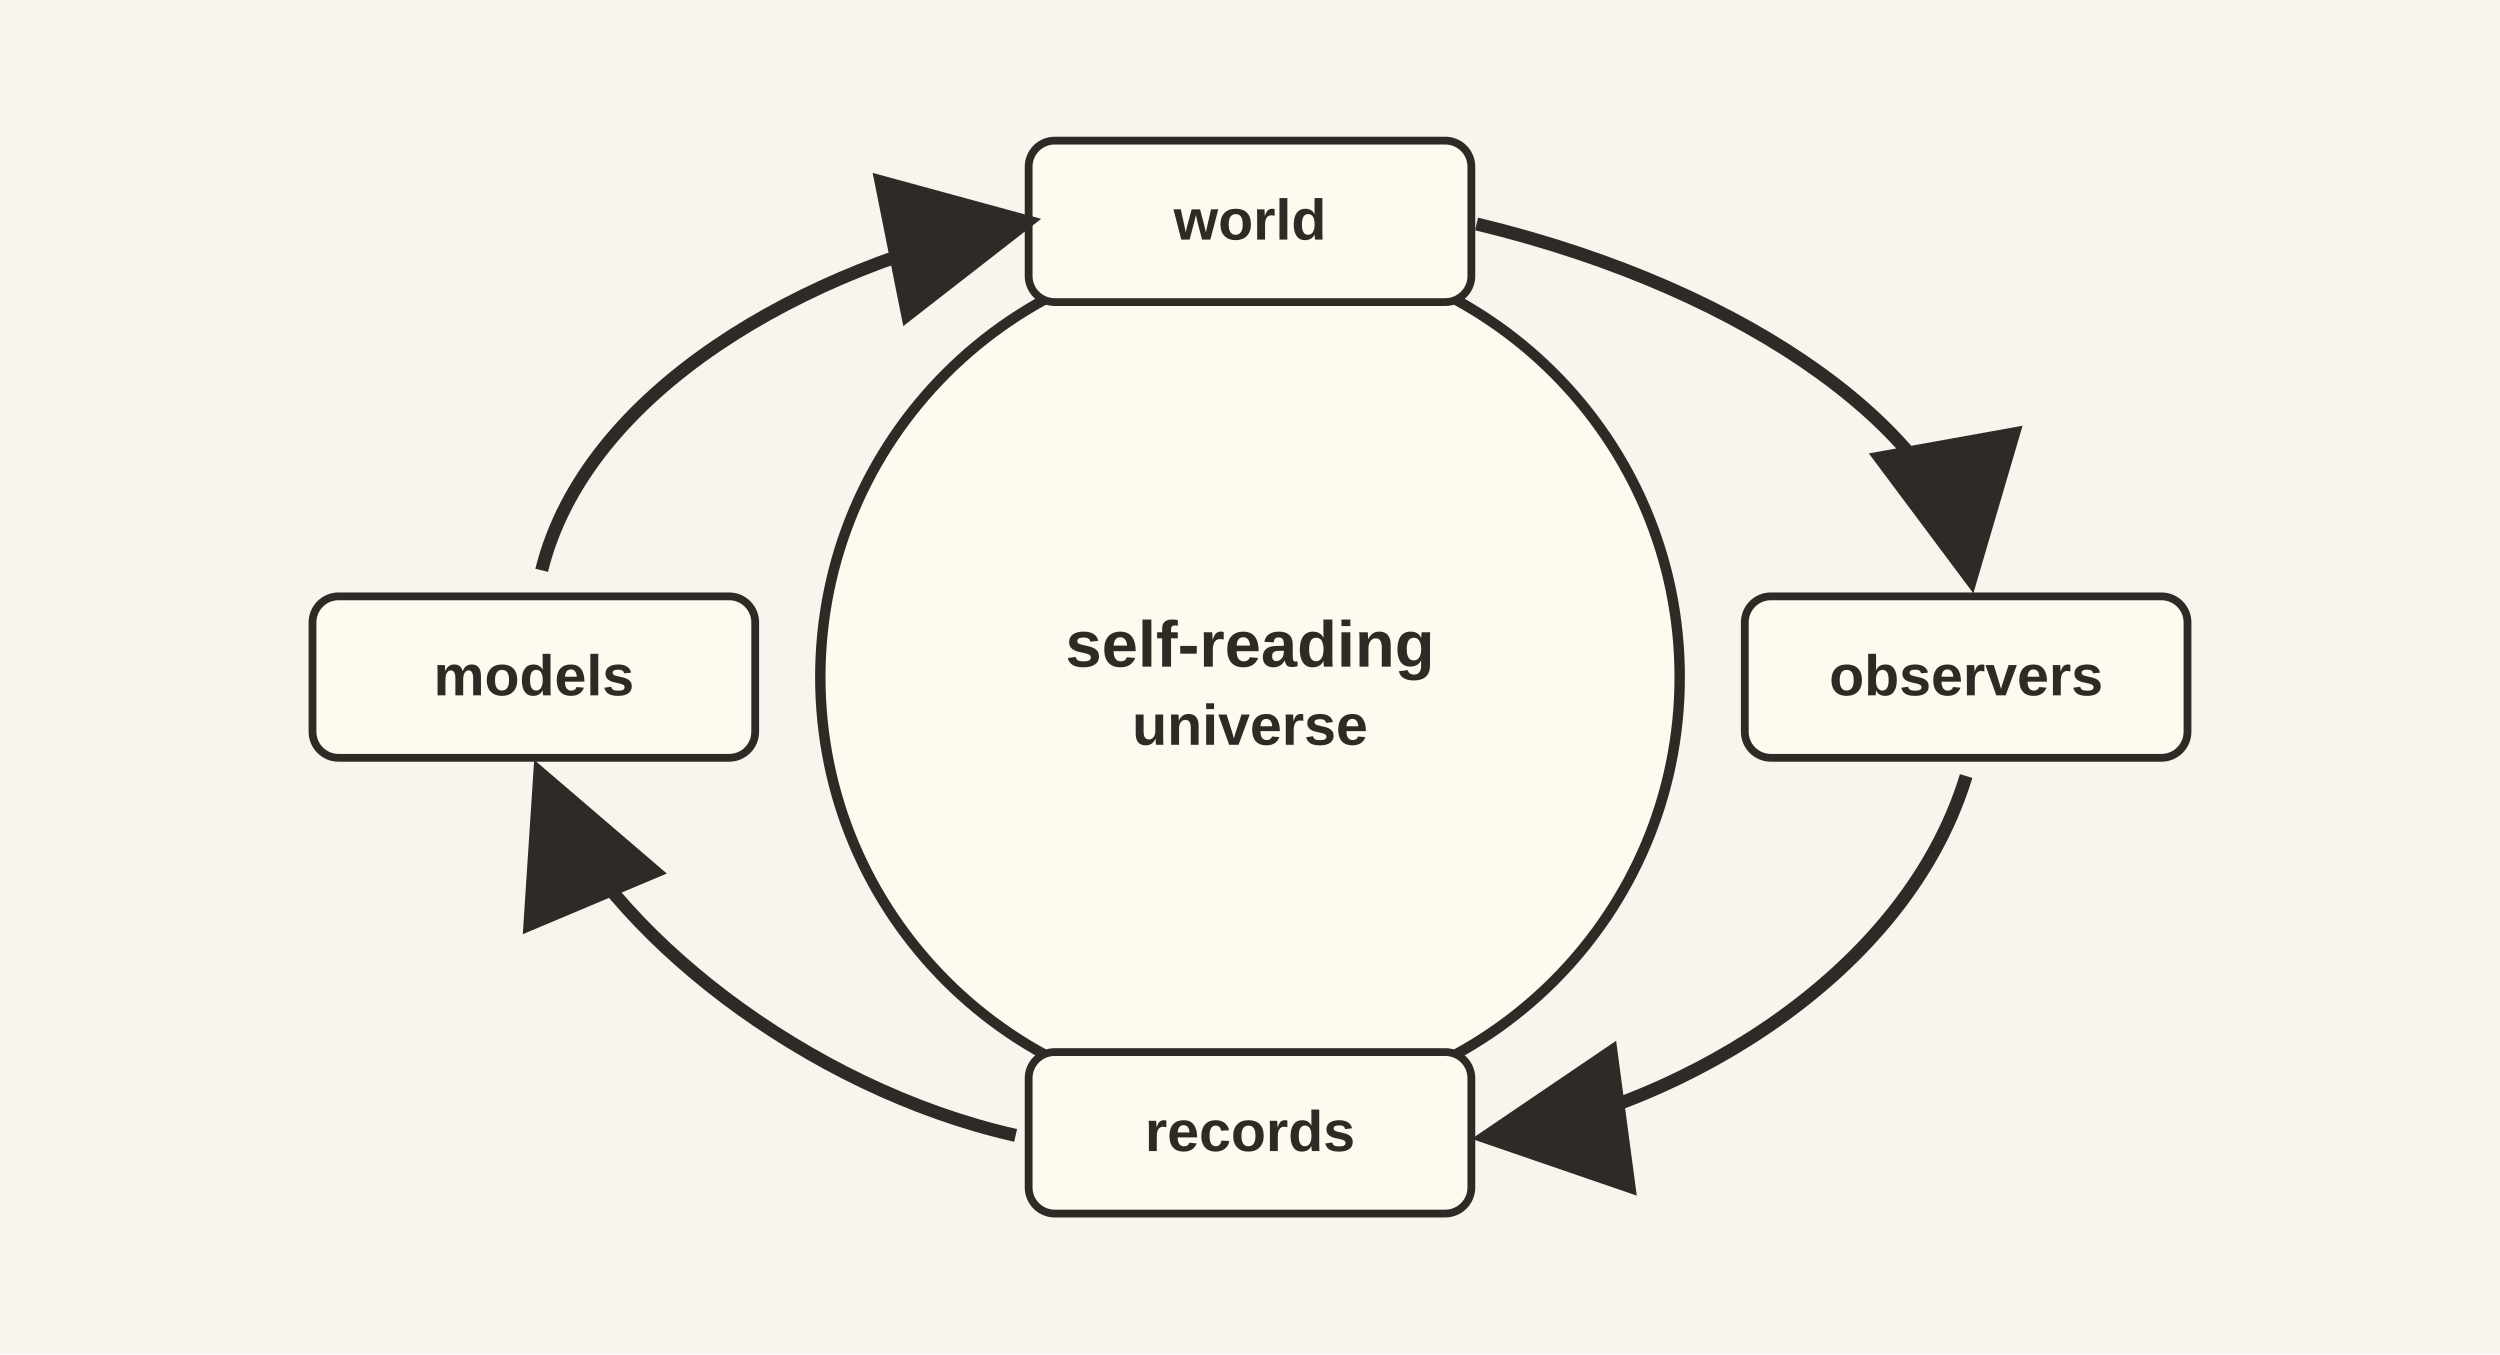
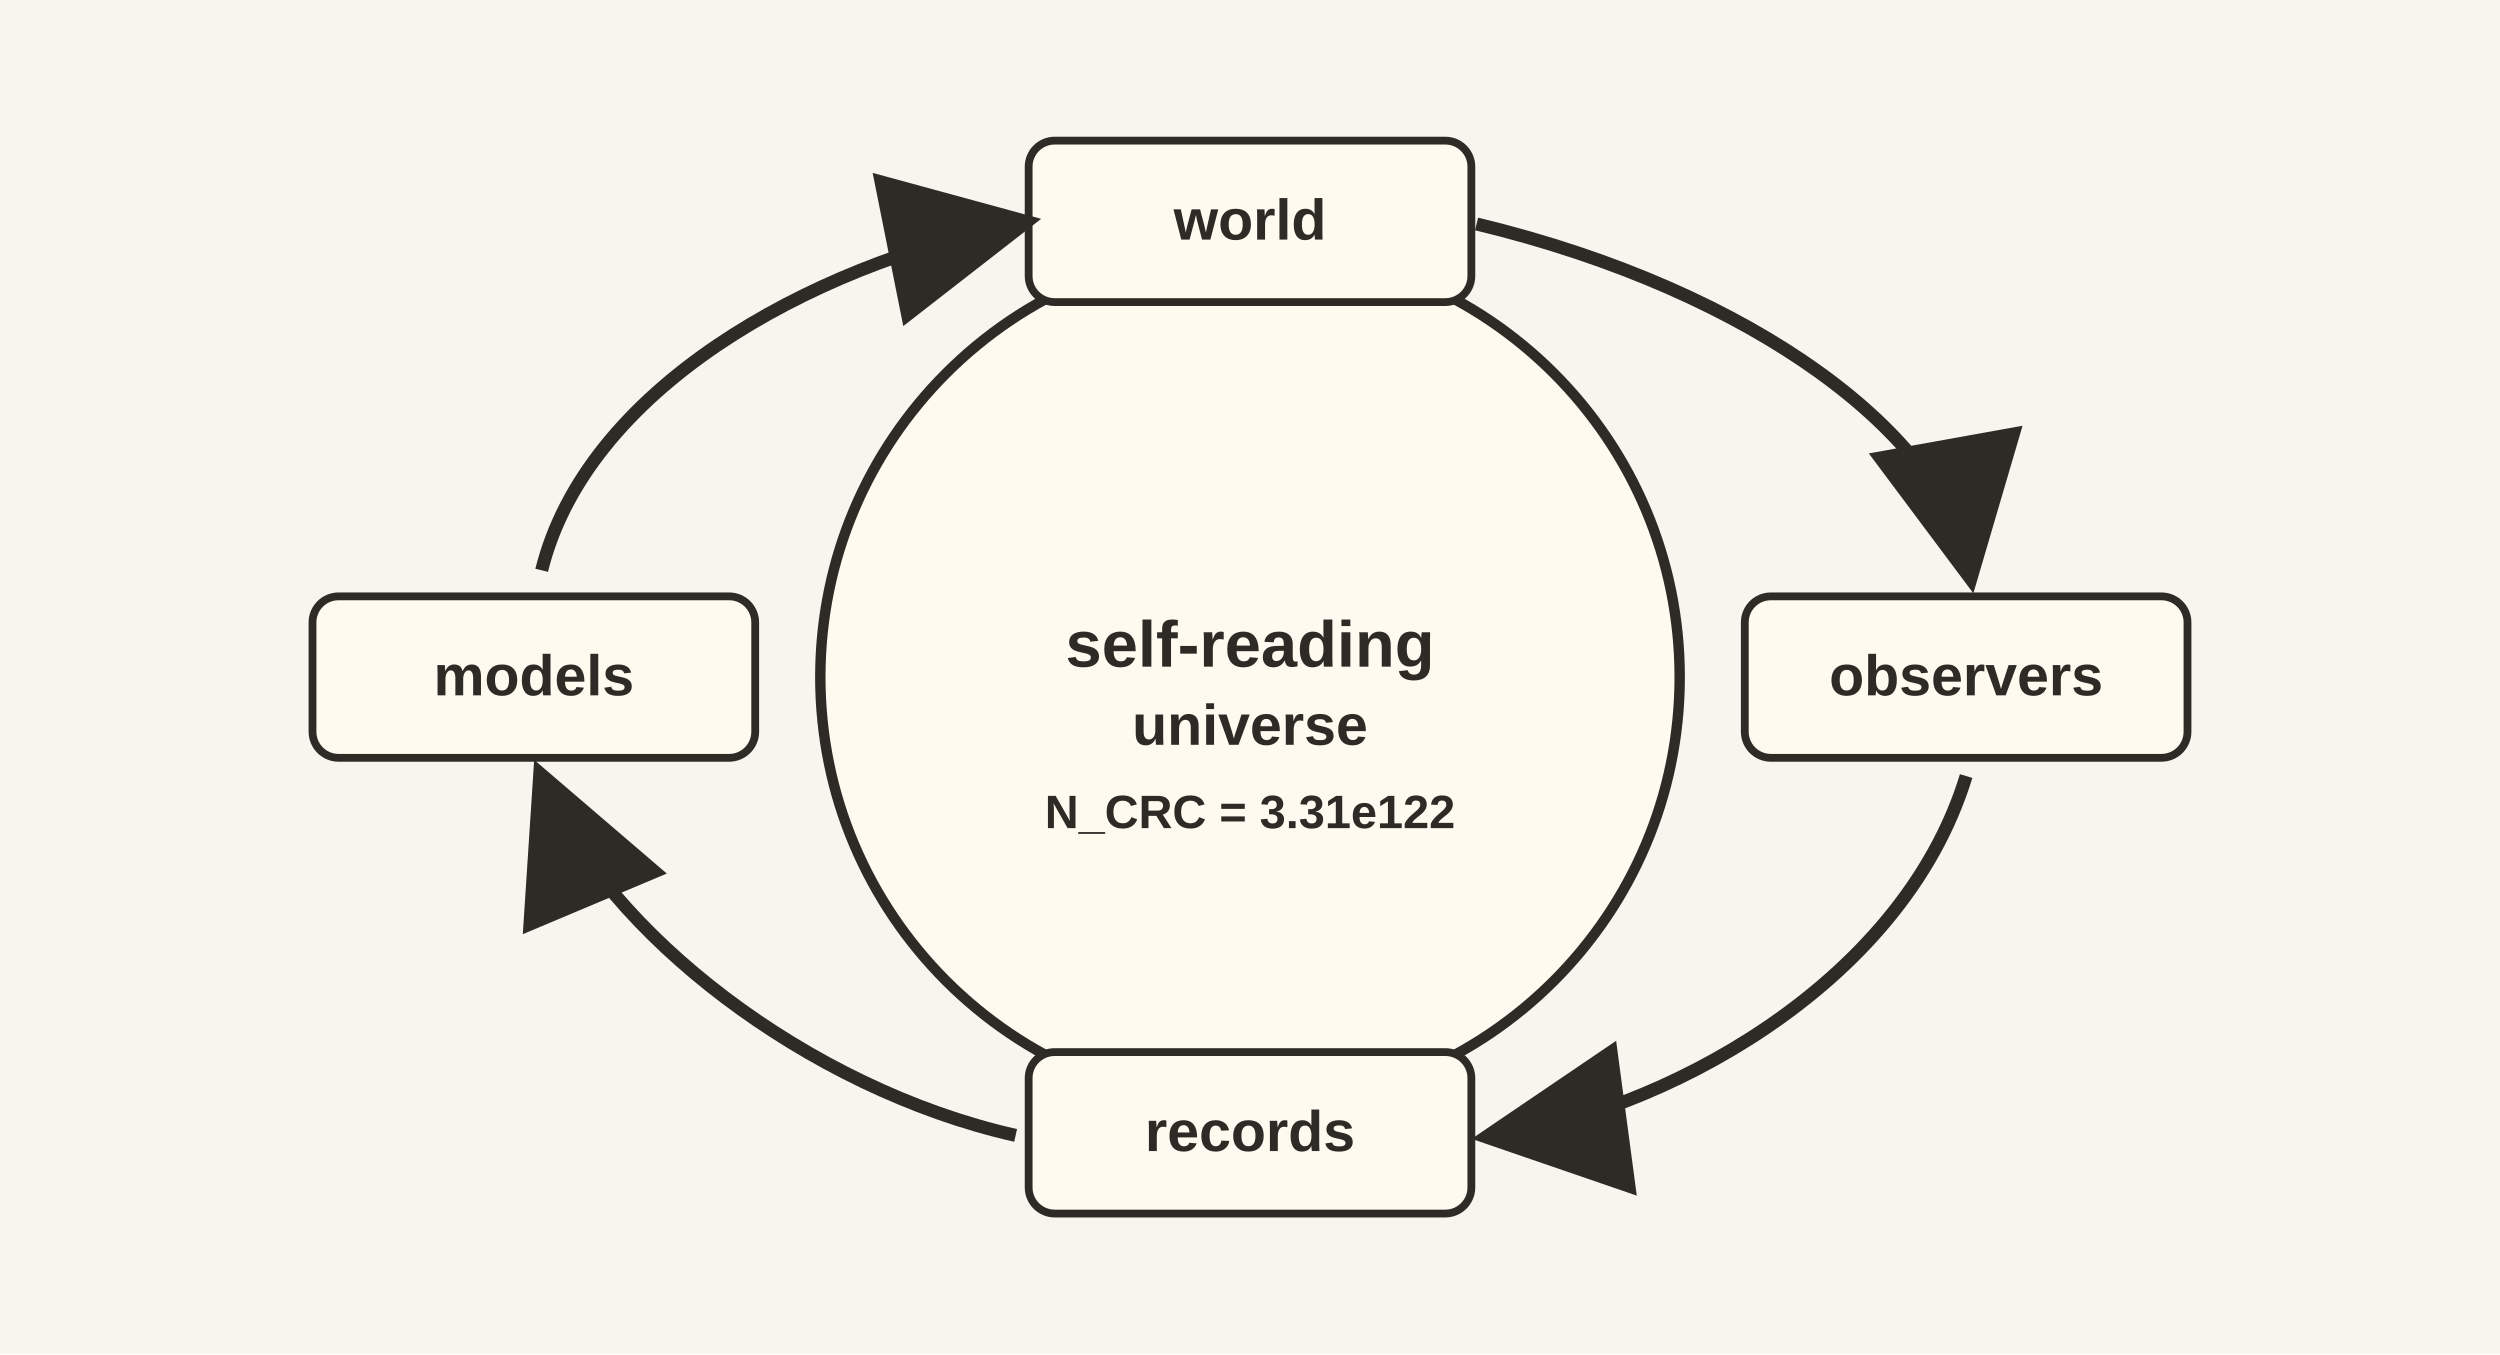
<svg xmlns="http://www.w3.org/2000/svg" width="960" height="520" viewBox="0 0 960 520" role="img" aria-labelledby="title desc">
  <rect width="960" height="520" fill="#f8f5ef" />
  <defs>
    <marker id="arrow" markerWidth="12" markerHeight="12" refX="10" refY="6" orient="auto">
      <path d="M0,0 L12,6 L0,12 Z" fill="#2e2a25" />
    </marker>
  </defs>
  <circle cx="480" cy="260" r="165" fill="#fffaf0" stroke="#2e2a25" stroke-width="4" />
  <g fill="#fffaf0" stroke="#2e2a25" stroke-width="3">
    <rect x="395" y="54" width="170" height="62" rx="10" />
    <rect x="670" y="229" width="170" height="62" rx="10" />
    <rect x="395" y="404" width="170" height="62" rx="10" />
    <rect x="120" y="229" width="170" height="62" rx="10" />
  </g>
  <g font-family="Arial, sans-serif" fill="#2e2a25" font-size="22" font-weight="700" text-anchor="middle">
    <text x="480" y="92">world</text>
    <text x="755" y="267">observers</text>
    <text x="480" y="442">records</text>
    <text x="205" y="267">models</text>
  </g>
  <path d="M567 86 C675 112 747 168 756 218" stroke="#2e2a25" stroke-width="5" fill="none" marker-end="url(#arrow)" />
  <path d="M755 298 C730 380 635 428 575 436" stroke="#2e2a25" stroke-width="5" fill="none" marker-end="url(#arrow)" />
  <path d="M390 436 C310 418 233 358 209 301" stroke="#2e2a25" stroke-width="5" fill="none" marker-end="url(#arrow)" />
  <path d="M208 219 C225 150 310 102 390 86" stroke="#2e2a25" stroke-width="5" fill="none" marker-end="url(#arrow)" />
  <text x="480" y="256" text-anchor="middle" font-family="Arial, sans-serif" font-size="25" fill="#2e2a25" font-weight="700">self-reading</text>
  <text x="480" y="286" text-anchor="middle" font-family="Arial, sans-serif" font-size="22" fill="#2e2a25" font-weight="700">universe</text>
+   <text x="480" y="318" text-anchor="middle" font-family="Arial, sans-serif" font-size="18" fill="#2e2a25" font-weight="700">N_CRC = 3.31e122</text>
</svg>
